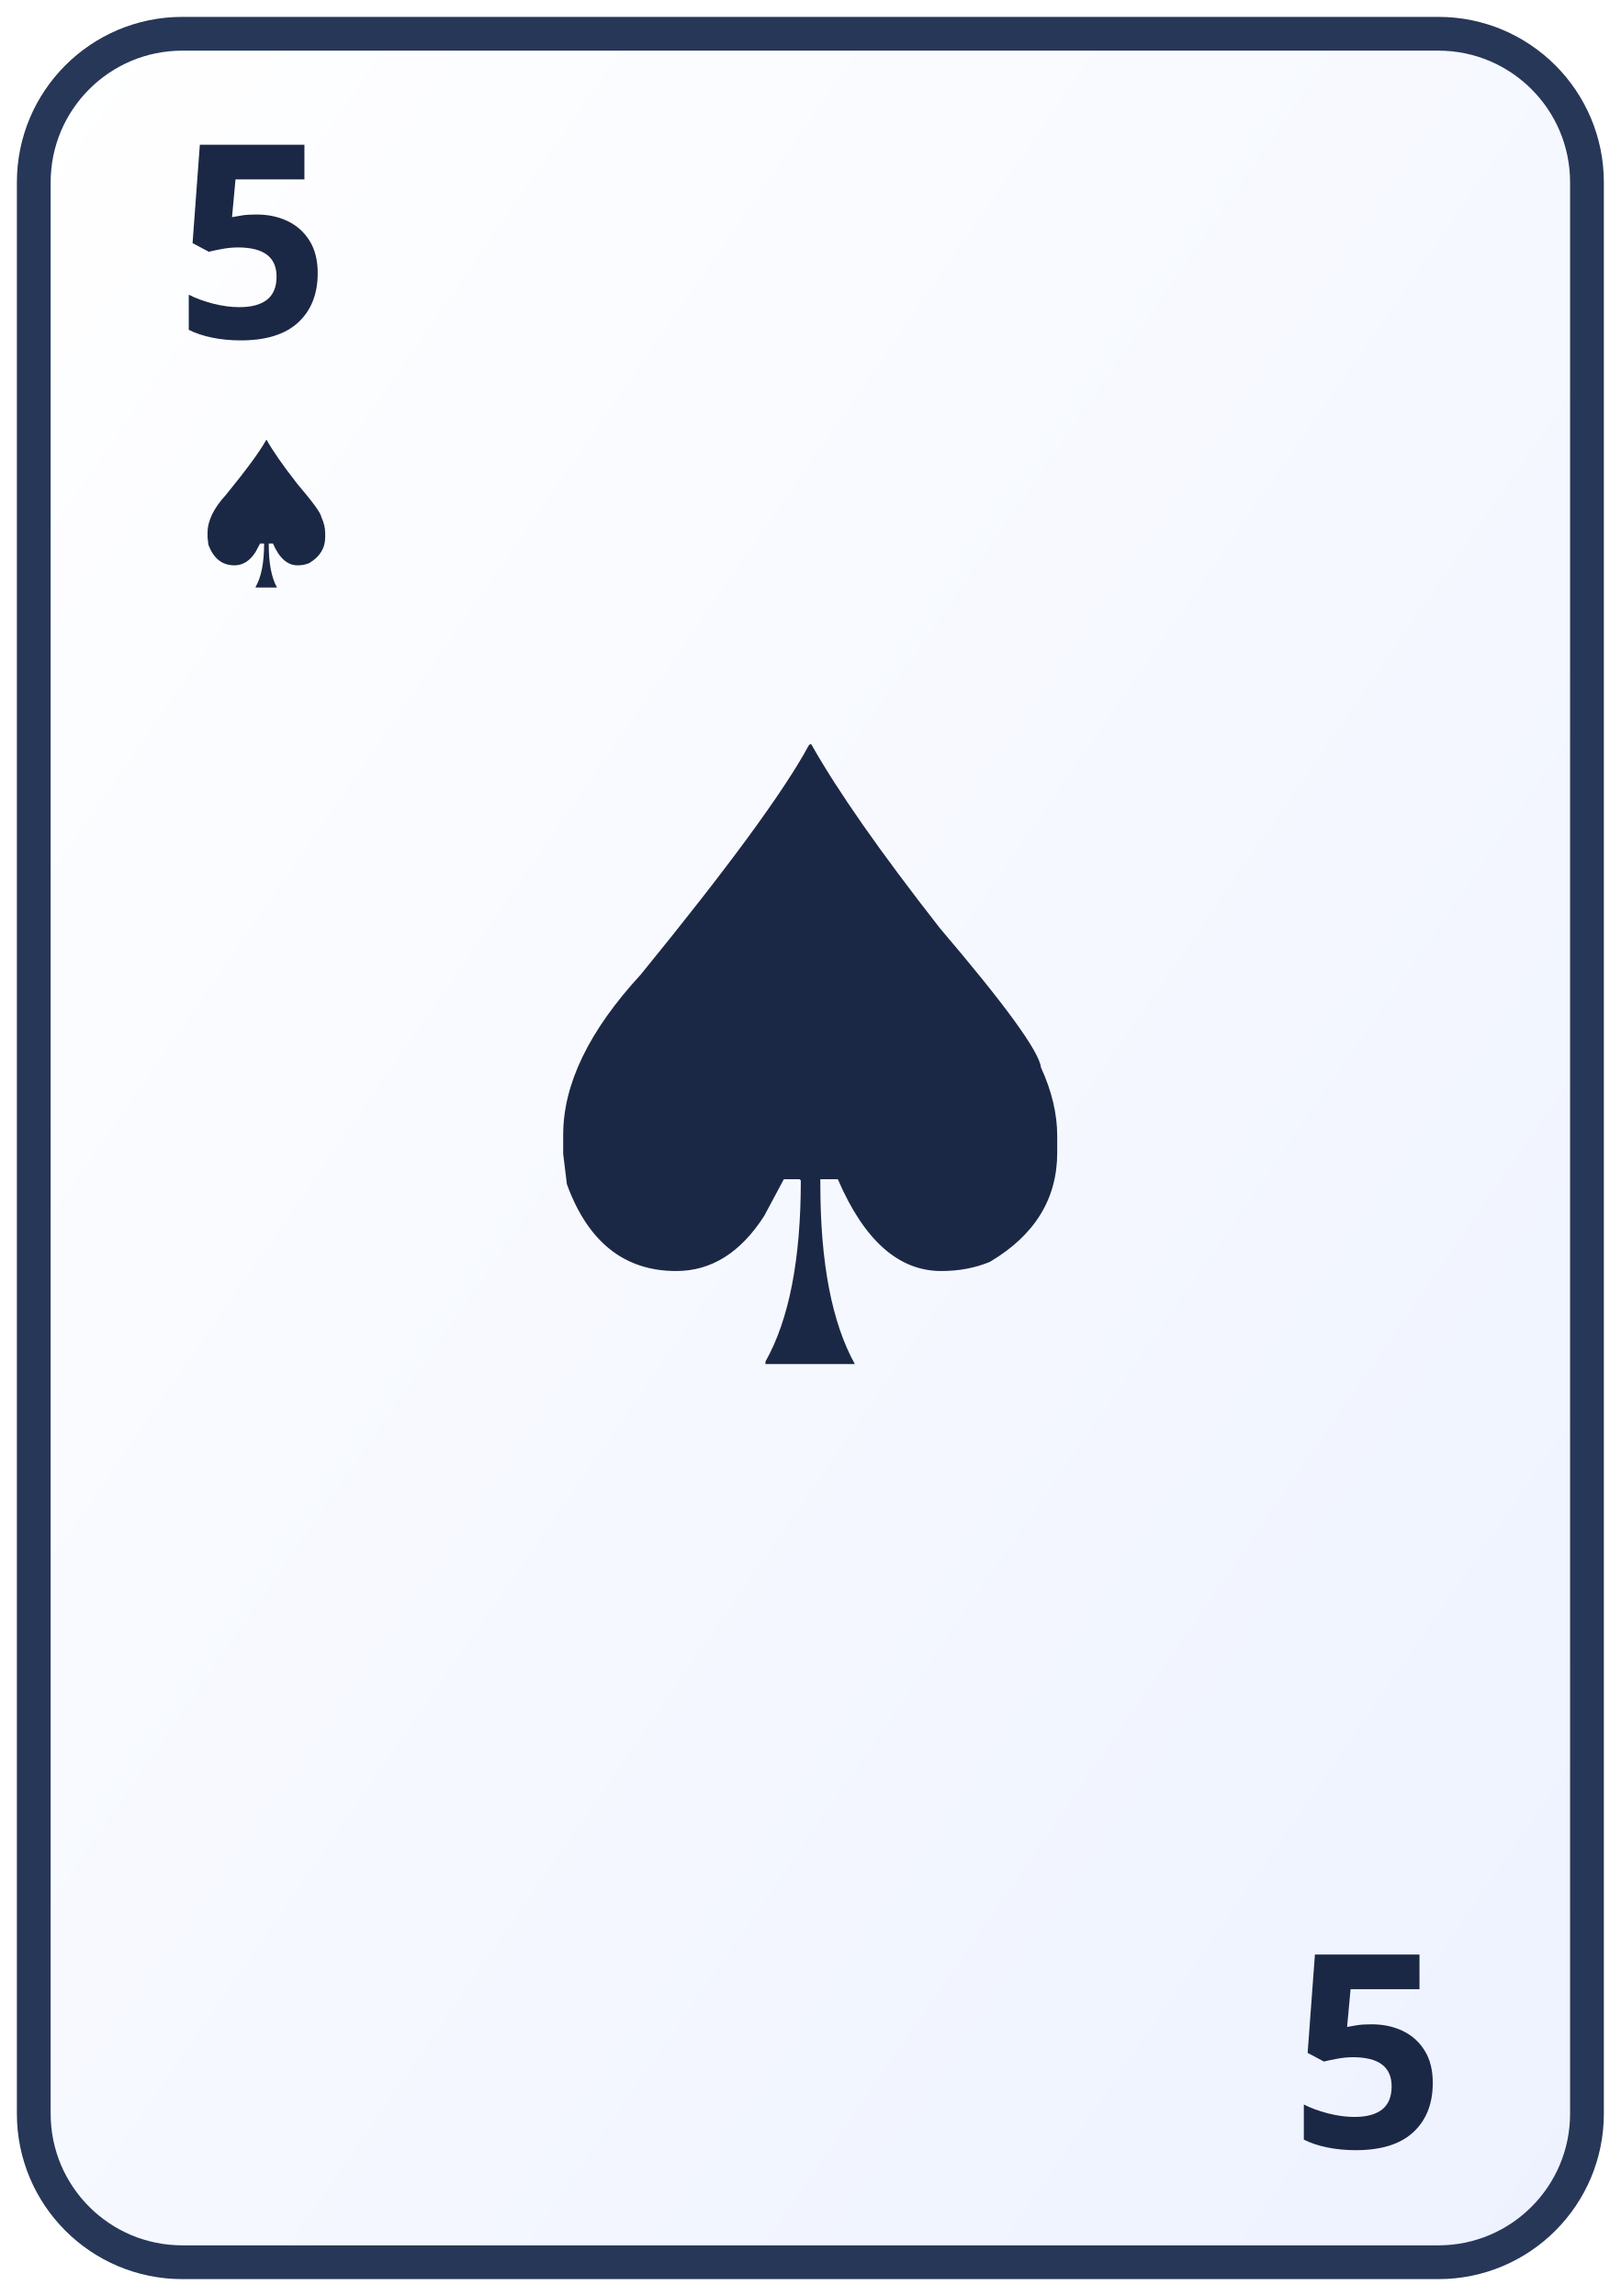
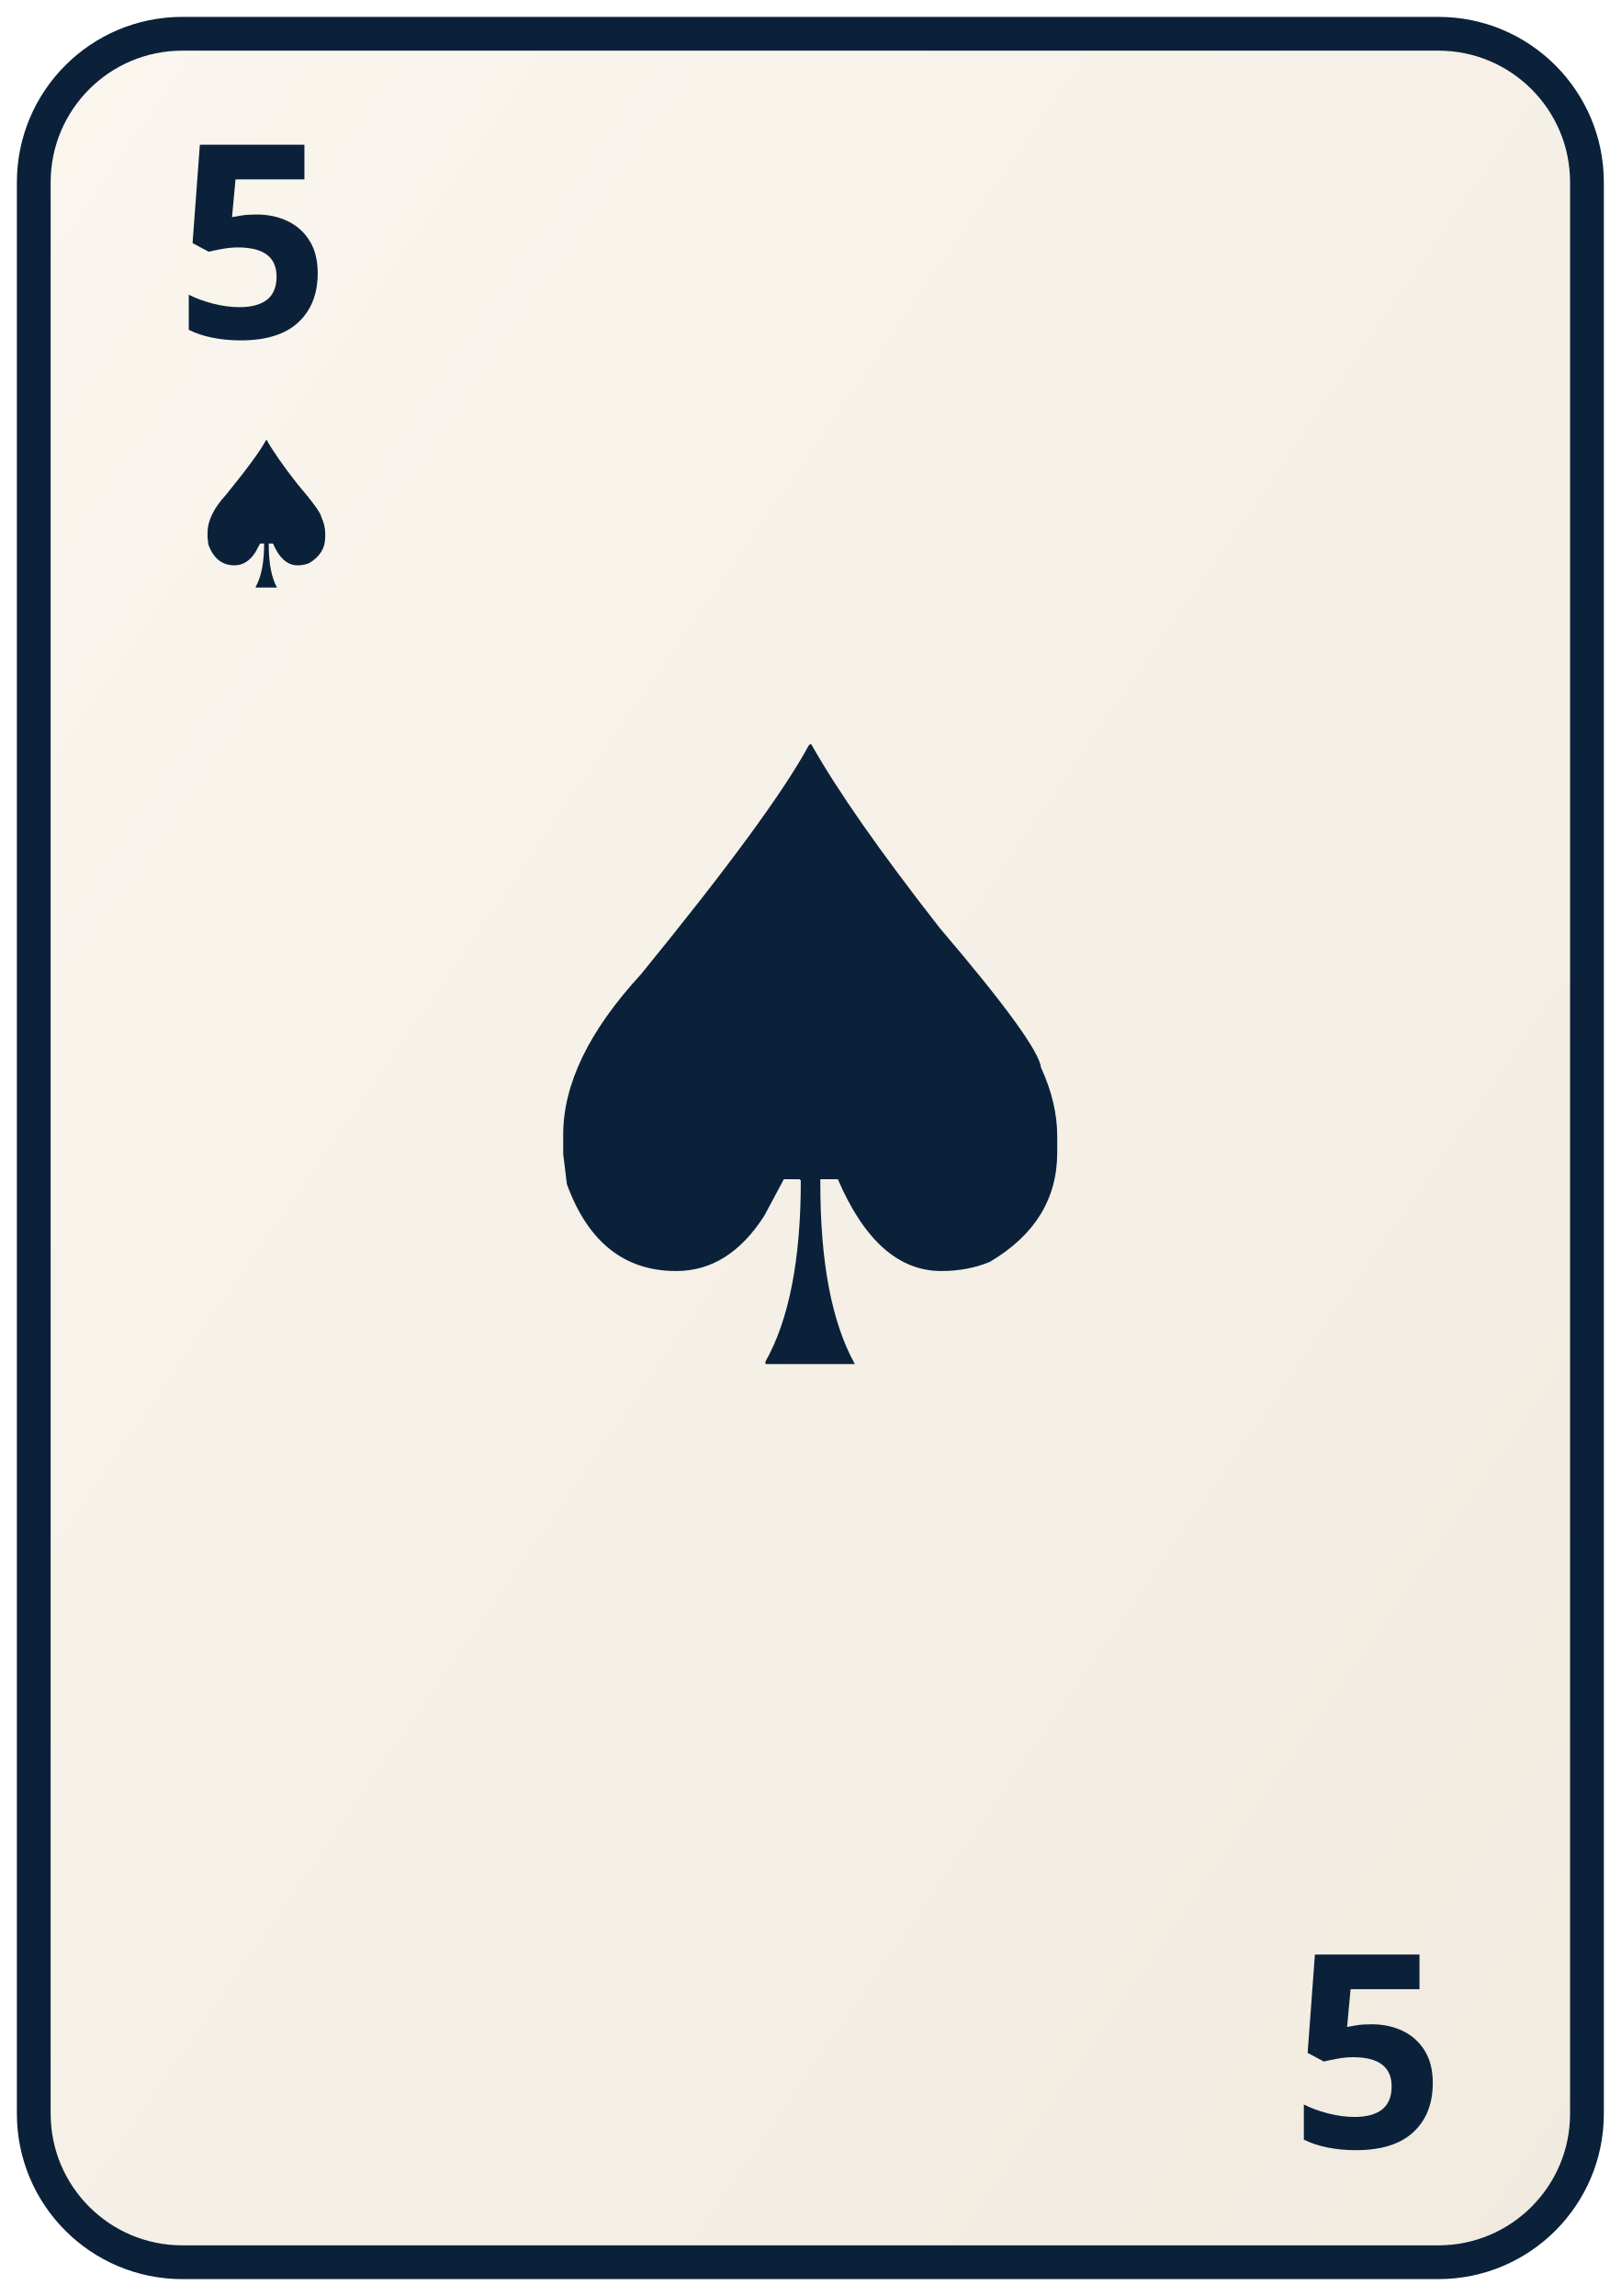
<svg xmlns="http://www.w3.org/2000/svg" viewBox="0 0 240 340" role="img" aria-label="5S">
  <defs>
    <linearGradient id="face" x1="0" y1="0" x2="1" y2="1">
-       <stop offset="0%" stop-color="#ffffff" />
-       <stop offset="100%" stop-color="#edf2ff" />
+       <stop offset="0%" stop-color="#faf6ef" />
+       <stop offset="100%" stop-color="#f1eadf" />
    </linearGradient>
  </defs>
-   <rect x="5" y="5" width="230" height="330" rx="22" fill="url(#face)" stroke="#273758" stroke-width="5" />
-   <text x="26" y="50" font-size="40" font-family="Trebuchet MS, sans-serif" fill="#1b2845" font-weight="700">5</text>
-   <text x="26" y="87" font-size="30" font-family="Trebuchet MS, sans-serif" fill="#1b2845" font-weight="700">♠</text>
-   <text x="120" y="202" text-anchor="middle" font-size="126" font-family="Trebuchet MS, sans-serif" fill="#1b2845" font-weight="700">♠</text>
-   <text x="214" y="318" text-anchor="end" font-size="40" font-family="Trebuchet MS, sans-serif" fill="#1b2845" font-weight="700">5</text>
+   <rect x="5" y="5" width="230" height="330" rx="22" fill="url(#face)" stroke="#0b213a" stroke-width="5" />
+   <text x="26" y="50" font-size="40" font-family="Trebuchet MS, sans-serif" fill="#0b213a" font-weight="700">5</text>
+   <text x="26" y="87" font-size="30" font-family="Trebuchet MS, sans-serif" fill="#0b213a" font-weight="700">♠</text>
+   <text x="120" y="202" text-anchor="middle" font-size="126" font-family="Trebuchet MS, sans-serif" fill="#0b213a" font-weight="700">♠</text>
+   <text x="214" y="318" text-anchor="end" font-size="40" font-family="Trebuchet MS, sans-serif" fill="#0b213a" font-weight="700">5</text>
</svg>
